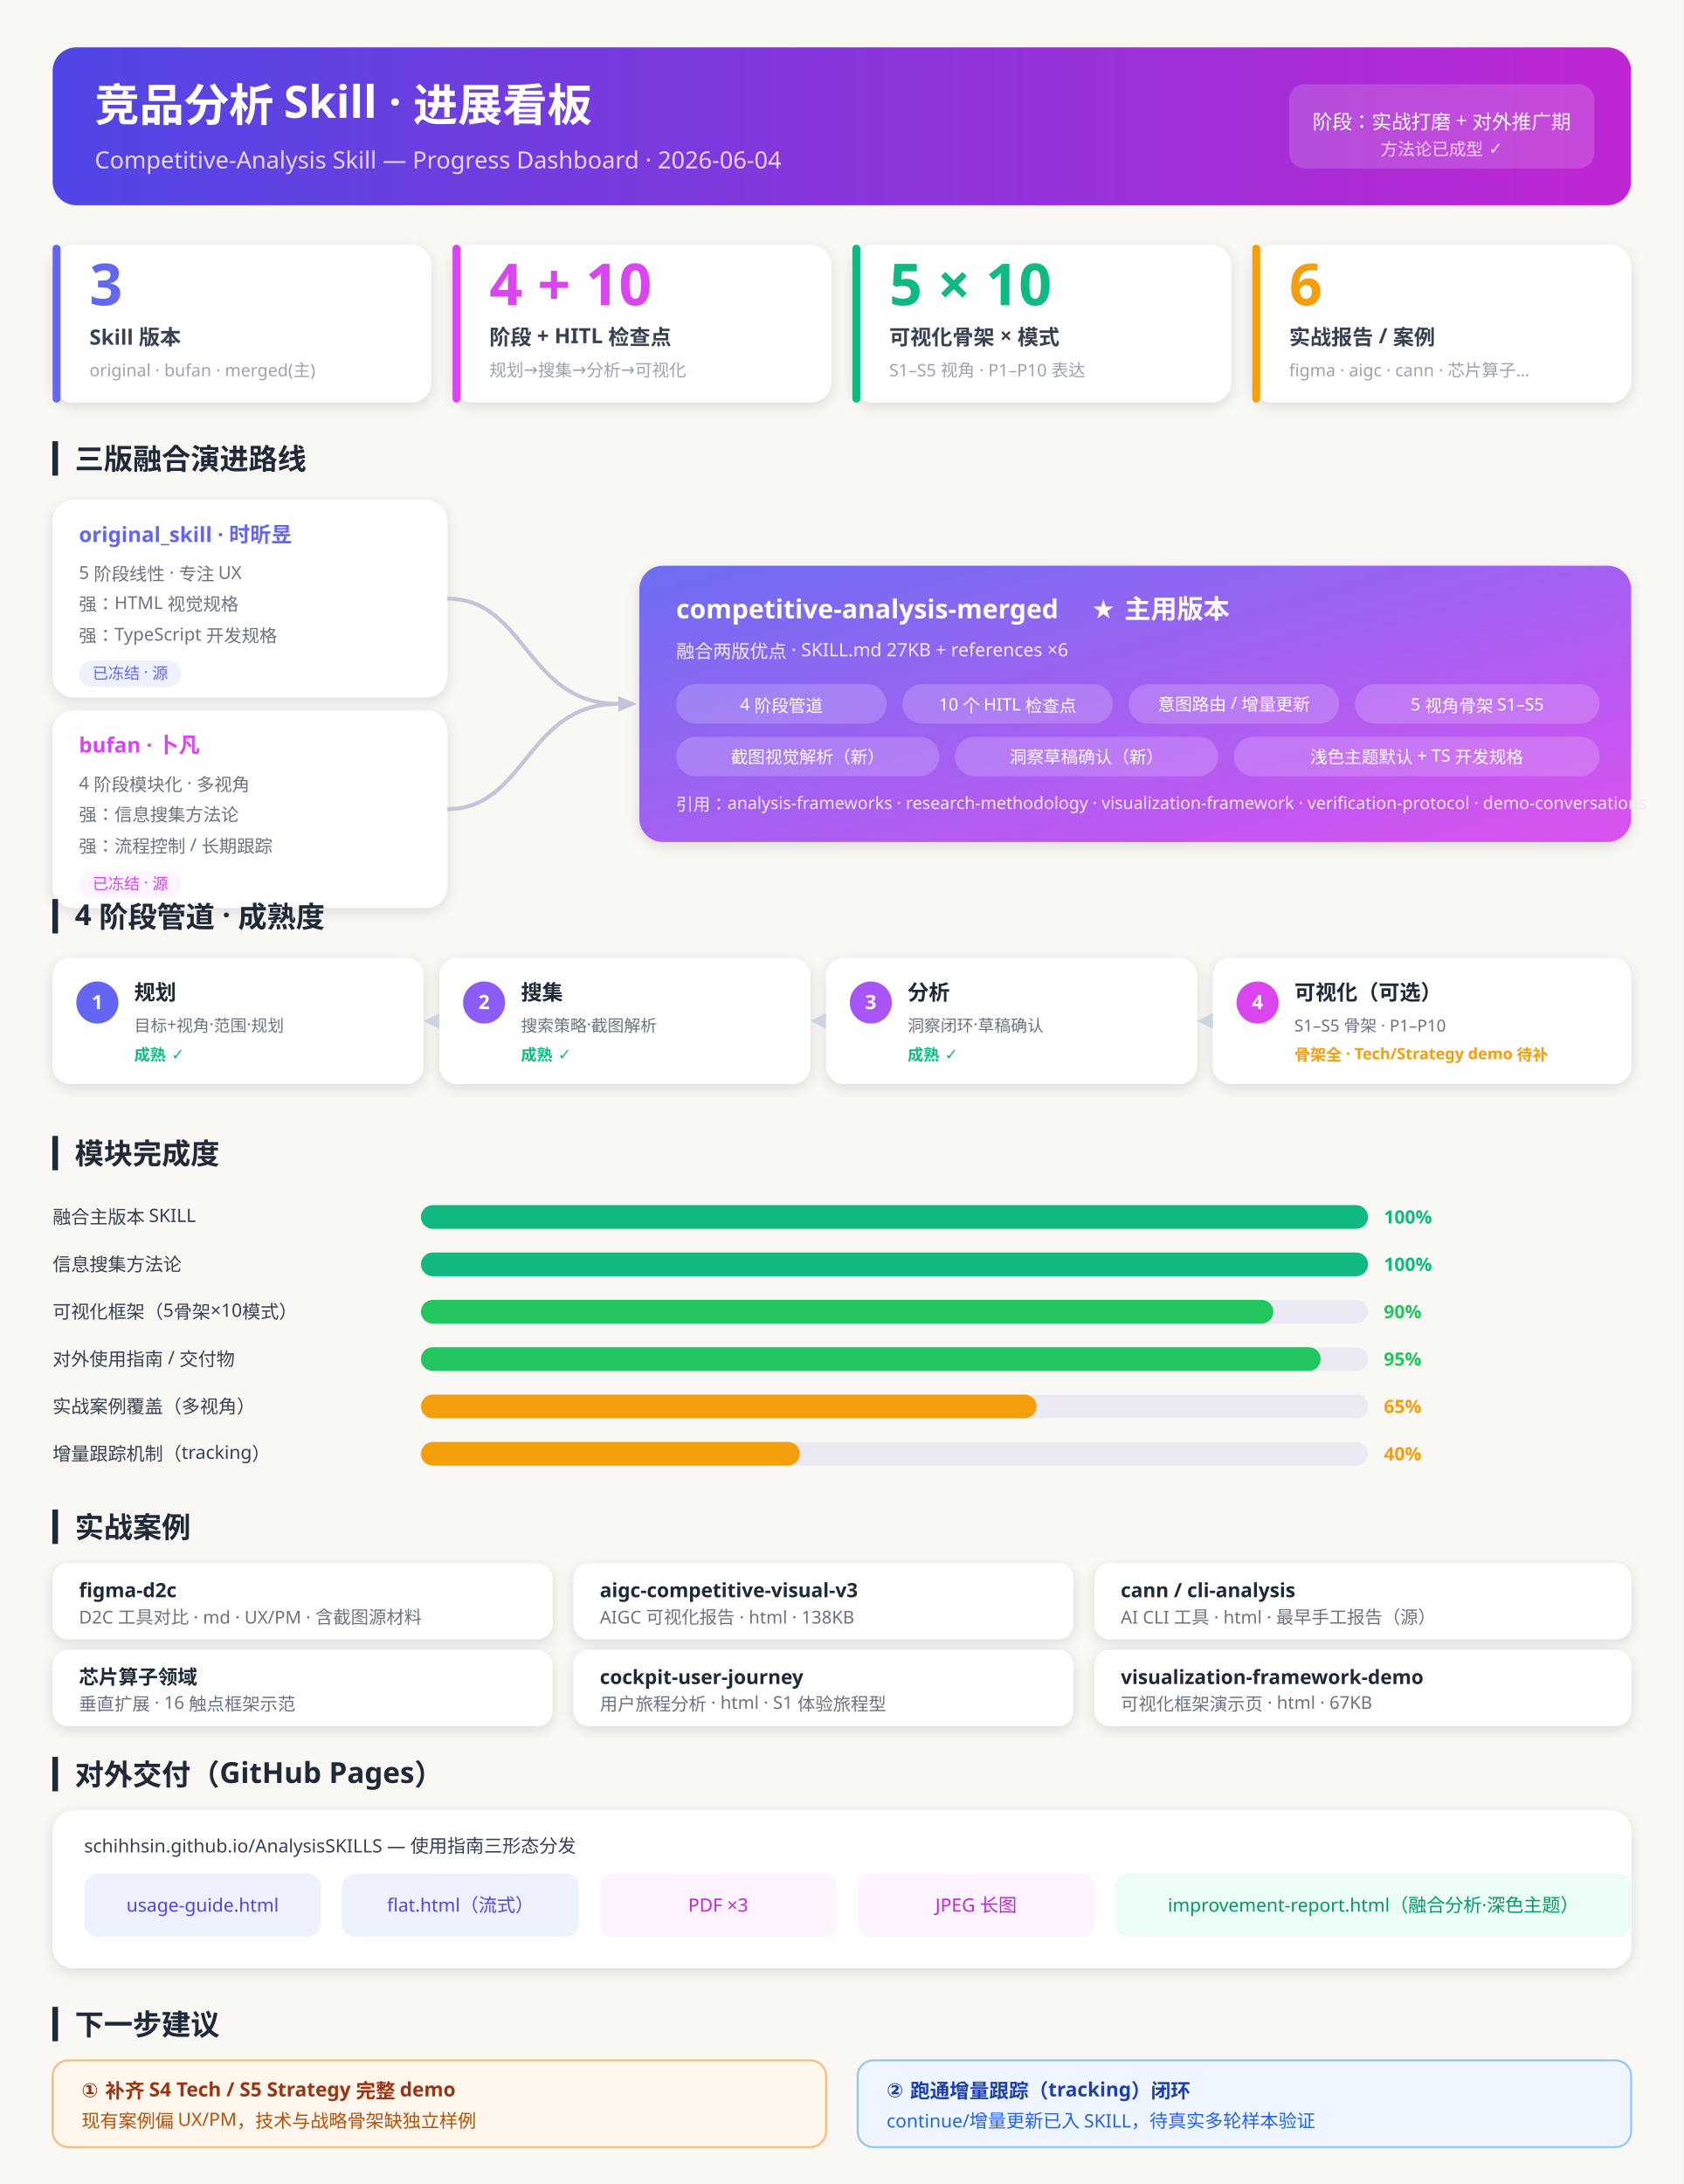
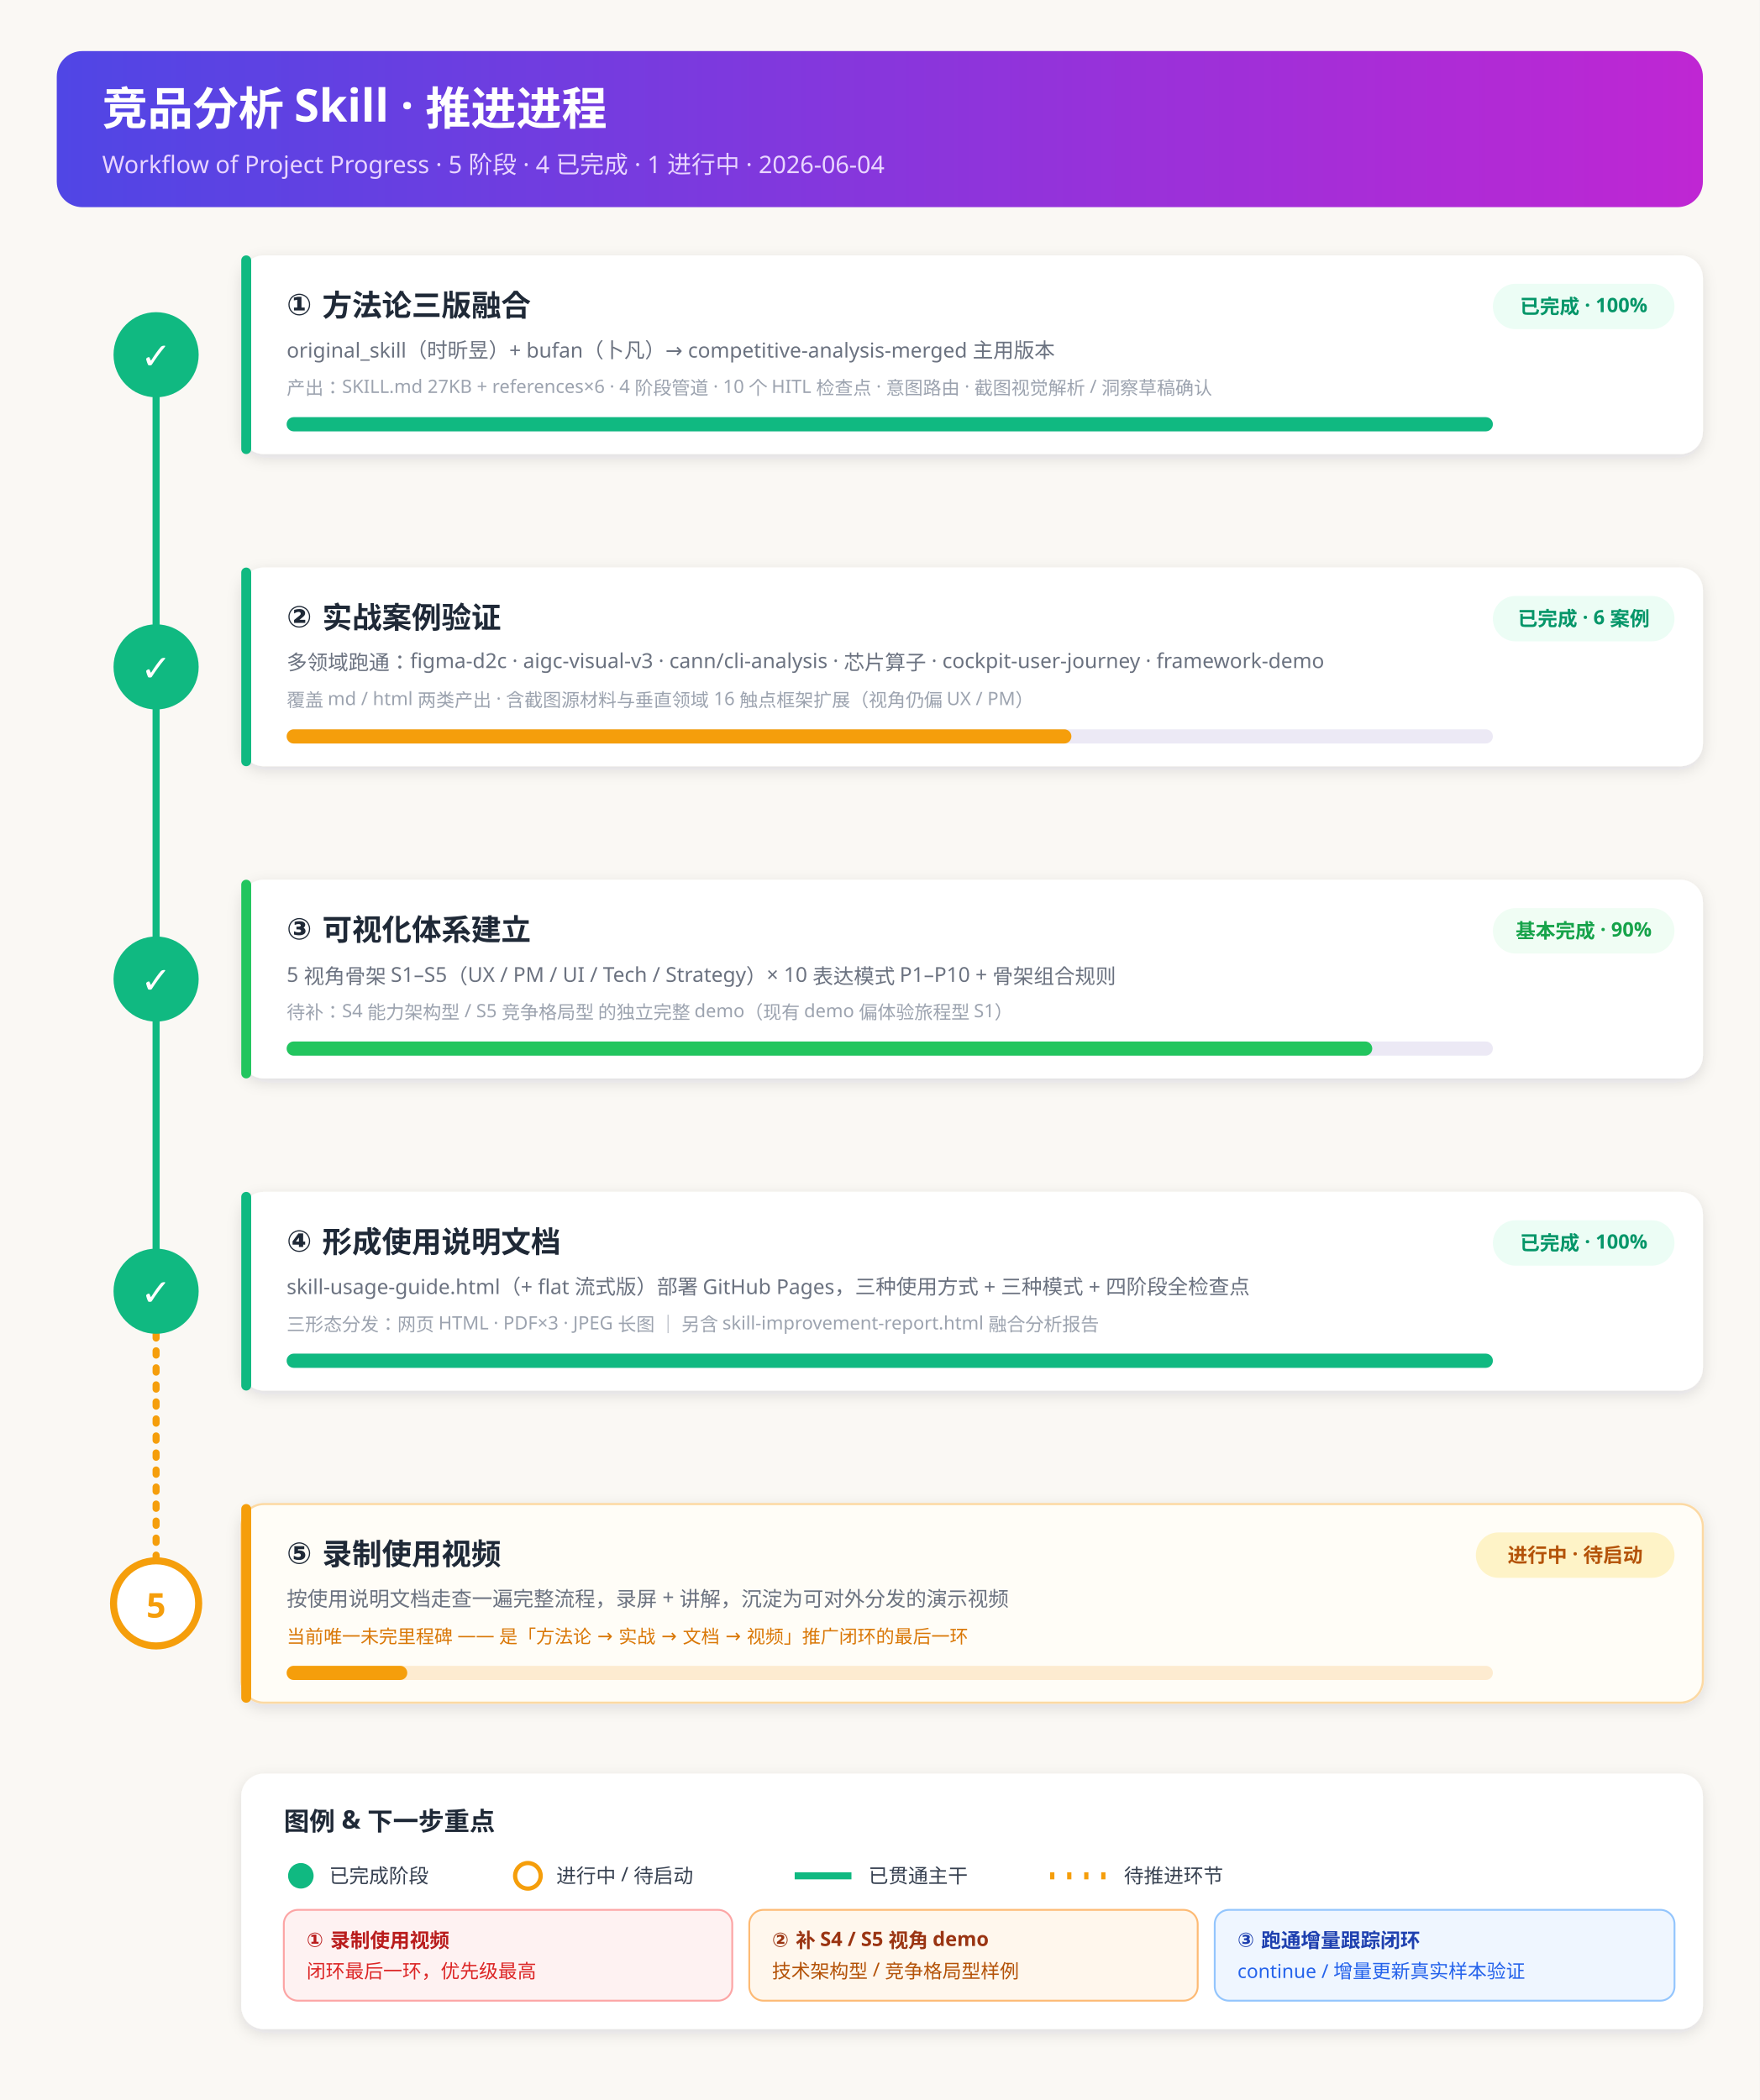
- <svg xmlns="http://www.w3.org/2000/svg" width="1280" height="1660" viewBox="0 0 1280 1660" font-family="'Segoe UI','PingFang SC','Microsoft YaHei',sans-serif">
+ <svg xmlns="http://www.w3.org/2000/svg" width="1240" height="1480" viewBox="0 0 1240 1480" font-family="'Segoe UI','PingFang SC','Microsoft YaHei',sans-serif">
  <defs>
-     <linearGradient id="brand" x1="0" y1="0" x2="1" y2="1">
-       <stop offset="0" stop-color="#6366f1" />
-       <stop offset="1" stop-color="#d946ef" />
-     </linearGradient>
    <linearGradient id="hdr" x1="0" y1="0" x2="1" y2="0">
      <stop offset="0" stop-color="#4f46e5" />
      <stop offset="1" stop-color="#c026d3" />
    </linearGradient>
-     <filter id="sh" x="-10%" y="-10%" width="120%" height="125%">
+     <filter id="sh" x="-8%" y="-8%" width="116%" height="124%">
      <feDropShadow dx="0" dy="3" stdDeviation="5" flood-color="#1f2937" flood-opacity="0.12" />
    </filter>
  </defs>
-   <rect width="1280" height="1660" fill="#faf8f4" />
-   <rect x="40" y="36" width="1200" height="120" rx="18" fill="url(#hdr)" />
-   <text x="72" y="92" fill="#ffffff" font-size="34" font-weight="700">竞品分析 Skill · 进展看板</text>
-   <text x="72" y="128" fill="#e9d5ff" font-size="18">Competitive-Analysis Skill — Progress Dashboard · 2026-06-04</text>
-   <rect x="980" y="64" width="232" height="64" rx="12" fill="#ffffff" opacity="0.16" />
-   <text x="1096" y="98" fill="#ffffff" font-size="15" text-anchor="middle">阶段：实战打磨 + 对外推广期</text>
-   <text x="1096" y="118" fill="#f5d0fe" font-size="13" text-anchor="middle">方法论已成型 ✓</text>
+   <rect width="1240" height="1480" fill="#faf8f4" />
+   <rect x="40" y="36" width="1160" height="110" rx="18" fill="url(#hdr)" />
+   <text x="72" y="88" fill="#ffffff" font-size="32" font-weight="700">竞品分析 Skill · 推进进程</text>
+   <text x="72" y="122" fill="#e9d5ff" font-size="17">Workflow of Project Progress · 5 阶段 · 4 已完成 · 1 进行中 · 2026-06-04</text>
+   <g stroke-linecap="round">
+     <line x1="110" y1="280" x2="110" y2="440" stroke="#10b981" stroke-width="5" />
+     <line x1="110" y1="500" x2="110" y2="660" stroke="#10b981" stroke-width="5" />
+     <line x1="110" y1="720" x2="110" y2="880" stroke="#10b981" stroke-width="5" />
+     <line x1="110" y1="940" x2="110" y2="1100" stroke="#f59e0b" stroke-width="5" stroke-dasharray="3 9" />
+   </g>
  <g font-family="inherit">
-     <rect x="40" y="186" width="288" height="120" rx="16" fill="#ffffff" filter="url(#sh)" />
-     <rect x="40" y="186" width="6" height="120" rx="3" fill="#6366f1" />
-     <text x="68" y="232" fill="#6366f1" font-size="44" font-weight="800">3</text>
-     <text x="68" y="262" fill="#374151" font-size="16" font-weight="600">Skill 版本</text>
-     <text x="68" y="286" fill="#9ca3af" font-size="13">original · bufan · merged(主)</text>
-     <rect x="344" y="186" width="288" height="120" rx="16" fill="#ffffff" filter="url(#sh)" />
-     <rect x="344" y="186" width="6" height="120" rx="3" fill="#d946ef" />
-     <text x="372" y="232" fill="#d946ef" font-size="44" font-weight="800">4 + 10</text>
-     <text x="372" y="262" fill="#374151" font-size="16" font-weight="600">阶段 + HITL 检查点</text>
-     <text x="372" y="286" fill="#9ca3af" font-size="13">规划→搜集→分析→可视化</text>
-     <rect x="648" y="186" width="288" height="120" rx="16" fill="#ffffff" filter="url(#sh)" />
-     <rect x="648" y="186" width="6" height="120" rx="3" fill="#10b981" />
-     <text x="676" y="232" fill="#10b981" font-size="44" font-weight="800">5 × 10</text>
-     <text x="676" y="262" fill="#374151" font-size="16" font-weight="600">可视化骨架 × 模式</text>
-     <text x="676" y="286" fill="#9ca3af" font-size="13">S1–S5 视角 · P1–P10 表达</text>
-     <rect x="952" y="186" width="288" height="120" rx="16" fill="#ffffff" filter="url(#sh)" />
-     <rect x="952" y="186" width="6" height="120" rx="3" fill="#f59e0b" />
-     <text x="980" y="232" fill="#f59e0b" font-size="44" font-weight="800">6</text>
-     <text x="980" y="262" fill="#374151" font-size="16" font-weight="600">实战报告 / 案例</text>
-     <text x="980" y="286" fill="#9ca3af" font-size="13">figma · aigc · cann · 芯片算子…</text>
+     <circle cx="110" cy="250" r="30" fill="#10b981" />
+     <text x="110" y="260" fill="#fff" font-size="26" font-weight="800" text-anchor="middle">✓</text>
+     <rect x="170" y="180" width="1030" height="140" rx="16" fill="#ffffff" filter="url(#sh)" />
+     <rect x="170" y="180" width="7" height="140" rx="3.5" fill="#10b981" />
+     <text x="202" y="222" fill="#1f2937" font-size="21" font-weight="800">① 方法论三版融合</text>
+     <rect x="1052" y="200" width="128" height="32" rx="16" fill="#ecfdf5" />
+     <text x="1116" y="221" fill="#059669" font-size="14" font-weight="700" text-anchor="middle">已完成 · 100%</text>
+     <text x="202" y="252" fill="#6b7280" font-size="14.5">original_skill（时昕昱）+ bufan（卜凡）→ competitive-analysis-merged 主用版本</text>
+     <text x="202" y="278" fill="#9ca3af" font-size="13">产出：SKILL.md 27KB + references×6 · 4 阶段管道 · 10 个 HITL 检查点 · 意图路由 · 截图视觉解析 / 洞察草稿确认</text>
+     <rect x="202" y="294" width="850" height="10" rx="5" fill="#ece9f5" />
+     <rect x="202" y="294" width="850" height="10" rx="5" fill="#10b981" />
  </g>
-   <text x="40" y="356" fill="#1f2937" font-size="22" font-weight="700">▎三版融合演进路线</text>
  <g font-family="inherit">
-     <rect x="40" y="380" width="300" height="150" rx="16" fill="#ffffff" filter="url(#sh)" />
-     <text x="60" y="412" fill="#6366f1" font-size="16" font-weight="700">original_skill · 时昕昱</text>
-     <text x="60" y="440" fill="#6b7280" font-size="13.5">5 阶段线性 · 专注 UX</text>
-     <text x="60" y="464" fill="#6b7280" font-size="13.5">强：HTML 视觉规格</text>
-     <text x="60" y="488" fill="#6b7280" font-size="13.5">强：TypeScript 开发规格</text>
-     <rect x="60" y="502" width="78" height="20" rx="10" fill="#eef2ff" />
-     <text x="99" y="516" fill="#6366f1" font-size="12" text-anchor="middle">已冻结 · 源</text>
-     <rect x="40" y="540" width="300" height="150" rx="16" fill="#ffffff" filter="url(#sh)" />
-     <text x="60" y="572" fill="#d946ef" font-size="16" font-weight="700">bufan · 卜凡</text>
-     <text x="60" y="600" fill="#6b7280" font-size="13.5">4 阶段模块化 · 多视角</text>
-     <text x="60" y="624" fill="#6b7280" font-size="13.5">强：信息搜集方法论</text>
-     <text x="60" y="648" fill="#6b7280" font-size="13.5">强：流程控制 / 长期跟踪</text>
-     <rect x="60" y="662" width="78" height="20" rx="10" fill="#fdf4ff" />
-     <text x="99" y="676" fill="#d946ef" font-size="12" text-anchor="middle">已冻结 · 源</text>
-     <path d="M340 455 C 400 455, 400 535, 470 535" stroke="#c7c2d8" stroke-width="3" fill="none" />
-     <path d="M340 615 C 400 615, 400 535, 470 535" stroke="#c7c2d8" stroke-width="3" fill="none" />
-     <polygon points="470,529 484,535 470,541" fill="#c7c2d8" />
-     <rect x="486" y="430" width="754" height="210" rx="18" fill="url(#brand)" filter="url(#sh)" />
-     <rect x="486" y="430" width="754" height="210" rx="18" fill="#ffffff" opacity="0.06" />
-     <text x="514" y="470" fill="#ffffff" font-size="20" font-weight="800">competitive-analysis-merged 　★ 主用版本</text>
-     <text x="514" y="500" fill="#f3e8ff" font-size="14">融合两版优点 · SKILL.md 27KB + references ×6</text>
-     <g font-size="13" fill="#ffffff">
-       <rect x="514" y="520" width="160" height="30" rx="15" fill="#ffffff" opacity="0.18" />
-       <text x="594" y="540" text-anchor="middle">4 阶段管道</text>
-       <rect x="686" y="520" width="160" height="30" rx="15" fill="#ffffff" opacity="0.18" />
-       <text x="766" y="540" text-anchor="middle">10 个 HITL 检查点</text>
-       <rect x="858" y="520" width="160" height="30" rx="15" fill="#ffffff" opacity="0.18" />
-       <text x="938" y="540" text-anchor="middle">意图路由 / 增量更新</text>
-       <rect x="1030" y="520" width="186" height="30" rx="15" fill="#ffffff" opacity="0.18" />
-       <text x="1123" y="540" text-anchor="middle">5 视角骨架 S1–S5</text>
-       <rect x="514" y="560" width="200" height="30" rx="15" fill="#ffffff" opacity="0.18" />
-       <text x="614" y="580" text-anchor="middle">截图视觉解析（新）</text>
-       <rect x="726" y="560" width="200" height="30" rx="15" fill="#ffffff" opacity="0.18" />
-       <text x="826" y="580" text-anchor="middle">洞察草稿确认（新）</text>
-       <rect x="938" y="560" width="278" height="30" rx="15" fill="#ffffff" opacity="0.18" />
-       <text x="1077" y="580" text-anchor="middle">浅色主题默认 + TS 开发规格</text>
-     </g>
-     <text x="514" y="616" fill="#f3e8ff" font-size="13">引用：analysis-frameworks · research-methodology · visualization-framework · verification-protocol · demo-conversations</text>
+     <circle cx="110" cy="470" r="30" fill="#10b981" />
+     <text x="110" y="480" fill="#fff" font-size="26" font-weight="800" text-anchor="middle">✓</text>
+     <rect x="170" y="400" width="1030" height="140" rx="16" fill="#ffffff" filter="url(#sh)" />
+     <rect x="170" y="400" width="7" height="140" rx="3.5" fill="#10b981" />
+     <text x="202" y="442" fill="#1f2937" font-size="21" font-weight="800">② 实战案例验证</text>
+     <rect x="1052" y="420" width="128" height="32" rx="16" fill="#ecfdf5" />
+     <text x="1116" y="441" fill="#059669" font-size="14" font-weight="700" text-anchor="middle">已完成 · 6 案例</text>
+     <text x="202" y="472" fill="#6b7280" font-size="14.5">多领域跑通：figma-d2c · aigc-visual-v3 · cann/cli-analysis · 芯片算子 · cockpit-user-journey · framework-demo</text>
+     <text x="202" y="498" fill="#9ca3af" font-size="13">覆盖 md / html 两类产出 · 含截图源材料与垂直领域 16 触点框架扩展（视角仍偏 UX / PM）</text>
+     <rect x="202" y="514" width="850" height="10" rx="5" fill="#ece9f5" />
+     <rect x="202" y="514" width="553" height="10" rx="5" fill="#f59e0b" />
  </g>
-   <text x="40" y="704" fill="#1f2937" font-size="22" font-weight="700">▎4 阶段管道 · 成熟度</text>
  <g font-family="inherit">
-     <g>
-       <rect x="40" y="728" width="282" height="96" rx="14" fill="#ffffff" filter="url(#sh)" />
-       <rect x="334" y="728" width="282" height="96" rx="14" fill="#ffffff" filter="url(#sh)" />
-       <rect x="628" y="728" width="282" height="96" rx="14" fill="#ffffff" filter="url(#sh)" />
-       <rect x="922" y="728" width="318" height="96" rx="14" fill="#ffffff" filter="url(#sh)" />
-       <circle cx="74" cy="762" r="16" fill="#6366f1" />
-       <text x="74" y="767" fill="#fff" font-size="15" font-weight="700" text-anchor="middle">1</text>
-       <text x="102" y="760" fill="#1f2937" font-size="16" font-weight="700">规划</text>
-       <text x="102" y="784" fill="#6b7280" font-size="12.5">目标+视角·范围·规划</text>
-       <text x="102" y="806" fill="#10b981" font-size="12" font-weight="600">成熟 ✓</text>
-       <circle cx="368" cy="762" r="16" fill="#8b5cf6" />
-       <text x="368" y="767" fill="#fff" font-size="15" font-weight="700" text-anchor="middle">2</text>
-       <text x="396" y="760" fill="#1f2937" font-size="16" font-weight="700">搜集</text>
-       <text x="396" y="784" fill="#6b7280" font-size="12.5">搜索策略·截图解析</text>
-       <text x="396" y="806" fill="#10b981" font-size="12" font-weight="600">成熟 ✓</text>
-       <circle cx="662" cy="762" r="16" fill="#a855f7" />
-       <text x="662" y="767" fill="#fff" font-size="15" font-weight="700" text-anchor="middle">3</text>
-       <text x="690" y="760" fill="#1f2937" font-size="16" font-weight="700">分析</text>
-       <text x="690" y="784" fill="#6b7280" font-size="12.5">洞察闭环·草稿确认</text>
-       <text x="690" y="806" fill="#10b981" font-size="12" font-weight="600">成熟 ✓</text>
-       <circle cx="956" cy="762" r="16" fill="#d946ef" />
-       <text x="956" y="767" fill="#fff" font-size="15" font-weight="700" text-anchor="middle">4</text>
-       <text x="984" y="760" fill="#1f2937" font-size="16" font-weight="700">可视化（可选）</text>
-       <text x="984" y="784" fill="#6b7280" font-size="12.5">S1–S5 骨架 · P1–P10</text>
-       <text x="984" y="806" fill="#f59e0b" font-size="12" font-weight="600">骨架全 · Tech/Strategy demo 待补</text>
-       <polygon points="322,776 334,770 334,782" fill="#cbd5e1" />
-       <polygon points="616,776 628,770 628,782" fill="#cbd5e1" />
-       <polygon points="910,776 922,770 922,782" fill="#cbd5e1" />
-     </g>
+     <circle cx="110" cy="690" r="30" fill="#10b981" />
+     <text x="110" y="700" fill="#fff" font-size="26" font-weight="800" text-anchor="middle">✓</text>
+     <rect x="170" y="620" width="1030" height="140" rx="16" fill="#ffffff" filter="url(#sh)" />
+     <rect x="170" y="620" width="7" height="140" rx="3.5" fill="#22c55e" />
+     <text x="202" y="662" fill="#1f2937" font-size="21" font-weight="800">③ 可视化体系建立</text>
+     <rect x="1052" y="640" width="128" height="32" rx="16" fill="#f0fdf4" />
+     <text x="1116" y="661" fill="#16a34a" font-size="14" font-weight="700" text-anchor="middle">基本完成 · 90%</text>
+     <text x="202" y="692" fill="#6b7280" font-size="14.5">5 视角骨架 S1–S5（UX / PM / UI / Tech / Strategy）× 10 表达模式 P1–P10 + 骨架组合规则</text>
+     <text x="202" y="718" fill="#9ca3af" font-size="13">待补：S4 能力架构型 / S5 竞争格局型 的独立完整 demo（现有 demo 偏体验旅程型 S1）</text>
+     <rect x="202" y="734" width="850" height="10" rx="5" fill="#ece9f5" />
+     <rect x="202" y="734" width="765" height="10" rx="5" fill="#22c55e" />
  </g>
-   <text x="40" y="884" fill="#1f2937" font-size="22" font-weight="700">▎模块完成度</text>
+   <g font-family="inherit">
+     <circle cx="110" cy="910" r="30" fill="#10b981" />
+     <text x="110" y="920" fill="#fff" font-size="26" font-weight="800" text-anchor="middle">✓</text>
+     <rect x="170" y="840" width="1030" height="140" rx="16" fill="#ffffff" filter="url(#sh)" />
+     <rect x="170" y="840" width="7" height="140" rx="3.5" fill="#10b981" />
+     <text x="202" y="882" fill="#1f2937" font-size="21" font-weight="800">④ 形成使用说明文档</text>
+     <rect x="1052" y="860" width="128" height="32" rx="16" fill="#ecfdf5" />
+     <text x="1116" y="881" fill="#059669" font-size="14" font-weight="700" text-anchor="middle">已完成 · 100%</text>
+     <text x="202" y="912" fill="#6b7280" font-size="14.5">skill-usage-guide.html（+ flat 流式版）部署 GitHub Pages，三种使用方式 + 三种模式 + 四阶段全检查点</text>
+     <text x="202" y="938" fill="#9ca3af" font-size="13">三形态分发：网页 HTML · PDF×3 · JPEG 长图 ｜ 另含 skill-improvement-report.html 融合分析报告</text>
+     <rect x="202" y="954" width="850" height="10" rx="5" fill="#ece9f5" />
+     <rect x="202" y="954" width="850" height="10" rx="5" fill="#10b981" />
+   </g>
+   <g font-family="inherit">
+     <circle cx="110" cy="1130" r="30" fill="#ffffff" stroke="#f59e0b" stroke-width="5" />
+     <text x="110" y="1140" fill="#f59e0b" font-size="24" font-weight="800" text-anchor="middle">5</text>
+     <rect x="170" y="1060" width="1030" height="140" rx="16" fill="#fffdf7" stroke="#fcd9a3" stroke-width="1.5" filter="url(#sh)" />
+     <rect x="170" y="1060" width="7" height="140" rx="3.5" fill="#f59e0b" />
+     <text x="202" y="1102" fill="#1f2937" font-size="21" font-weight="800">⑤ 录制使用视频</text>
+     <rect x="1040" y="1080" width="140" height="32" rx="16" fill="#fef3c7" />
+     <text x="1110" y="1101" fill="#b45309" font-size="14" font-weight="700" text-anchor="middle">进行中 · 待启动</text>
+     <text x="202" y="1132" fill="#6b7280" font-size="14.5">按使用说明文档走查一遍完整流程，录屏 + 讲解，沉淀为可对外分发的演示视频</text>
+     <text x="202" y="1158" fill="#d97706" font-size="13">当前唯一未完里程碑 —— 是「方法论 → 实战 → 文档 → 视频」推广闭环的最后一环</text>
+     <rect x="202" y="1174" width="850" height="10" rx="5" fill="#fdebd0" />
+     <rect x="202" y="1174" width="85" height="10" rx="5" fill="#f59e0b" />
+   </g>
+   <rect x="170" y="1250" width="1030" height="180" rx="16" fill="#ffffff" filter="url(#sh)" />
+   <text x="200" y="1290" fill="#1f2937" font-size="18" font-weight="700">图例 &amp; 下一步重点</text>
  <g font-family="inherit" font-size="14">
-     <g>
-       <text x="40" y="930" fill="#374151">融合主版本 SKILL</text>
-       <rect x="320" y="916" width="720" height="18" rx="9" fill="#ece9f5" />
-       <rect x="320" y="916" width="720" height="18" rx="9" fill="#10b981" />
-       <text x="1052" y="930" fill="#10b981" font-weight="700">100%</text>
-     </g>
-     <g>
-       <text x="40" y="966" fill="#374151">信息搜集方法论</text>
-       <rect x="320" y="952" width="720" height="18" rx="9" fill="#ece9f5" />
-       <rect x="320" y="952" width="720" height="18" rx="9" fill="#10b981" />
-       <text x="1052" y="966" fill="#10b981" font-weight="700">100%</text>
-     </g>
-     <g>
-       <text x="40" y="1002" fill="#374151">可视化框架（5骨架×10模式）</text>
-       <rect x="320" y="988" width="720" height="18" rx="9" fill="#ece9f5" />
-       <rect x="320" y="988" width="648" height="18" rx="9" fill="#22c55e" />
-       <text x="1052" y="1002" fill="#22c55e" font-weight="700">90%</text>
-     </g>
-     <g>
-       <text x="40" y="1038" fill="#374151">对外使用指南 / 交付物</text>
-       <rect x="320" y="1024" width="720" height="18" rx="9" fill="#ece9f5" />
-       <rect x="320" y="1024" width="684" height="18" rx="9" fill="#22c55e" />
-       <text x="1052" y="1038" fill="#22c55e" font-weight="700">95%</text>
-     </g>
-     <g>
-       <text x="40" y="1074" fill="#374151">实战案例覆盖（多视角）</text>
-       <rect x="320" y="1060" width="720" height="18" rx="9" fill="#ece9f5" />
-       <rect x="320" y="1060" width="468" height="18" rx="9" fill="#f59e0b" />
-       <text x="1052" y="1074" fill="#f59e0b" font-weight="700">65%</text>
-     </g>
-     <g>
-       <text x="40" y="1110" fill="#374151">增量跟踪机制（tracking）</text>
-       <rect x="320" y="1096" width="720" height="18" rx="9" fill="#ece9f5" />
-       <rect x="320" y="1096" width="288" height="18" rx="9" fill="#f59e0b" />
-       <text x="1052" y="1110" fill="#f59e0b" font-weight="700">40%</text>
-     </g>
+     <circle cx="212" cy="1322" r="9" fill="#10b981" />
+     <text x="232" y="1327" fill="#374151">已完成阶段</text>
+     <circle cx="372" cy="1322" r="9" fill="#ffffff" stroke="#f59e0b" stroke-width="3" />
+     <text x="392" y="1327" fill="#374151">进行中 / 待启动</text>
+     <line x1="560" y1="1322" x2="600" y2="1322" stroke="#10b981" stroke-width="5" />
+     <text x="612" y="1327" fill="#374151">已贯通主干</text>
+     <line x1="740" y1="1322" x2="780" y2="1322" stroke="#f59e0b" stroke-width="5" stroke-dasharray="3 9" />
+     <text x="792" y="1327" fill="#374151">待推进环节</text>
  </g>
-   <text x="40" y="1168" fill="#1f2937" font-size="22" font-weight="700">▎实战案例</text>
  <g font-family="inherit" font-size="13.5">
-     <rect x="40" y="1188" width="380" height="58" rx="12" fill="#ffffff" filter="url(#sh)" />
-     <text x="60" y="1214" fill="#1f2937" font-size="15" font-weight="700">figma-d2c</text>
-     <text x="60" y="1234" fill="#6b7280">D2C 工具对比 · md · UX/PM · 含截图源材料</text>
-     <rect x="436" y="1188" width="380" height="58" rx="12" fill="#ffffff" filter="url(#sh)" />
-     <text x="456" y="1214" fill="#1f2937" font-size="15" font-weight="700">aigc-competitive-visual-v3</text>
-     <text x="456" y="1234" fill="#6b7280">AIGC 可视化报告 · html · 138KB</text>
-     <rect x="832" y="1188" width="408" height="58" rx="12" fill="#ffffff" filter="url(#sh)" />
-     <text x="852" y="1214" fill="#1f2937" font-size="15" font-weight="700">cann / cli-analysis</text>
-     <text x="852" y="1234" fill="#6b7280">AI CLI 工具 · html · 最早手工报告（源）</text>
-     <rect x="40" y="1254" width="380" height="58" rx="12" fill="#ffffff" filter="url(#sh)" />
-     <text x="60" y="1280" fill="#1f2937" font-size="15" font-weight="700">芯片算子领域</text>
-     <text x="60" y="1300" fill="#6b7280">垂直扩展 · 16 触点框架示范</text>
-     <rect x="436" y="1254" width="380" height="58" rx="12" fill="#ffffff" filter="url(#sh)" />
-     <text x="456" y="1280" fill="#1f2937" font-size="15" font-weight="700">cockpit-user-journey</text>
-     <text x="456" y="1300" fill="#6b7280">用户旅程分析 · html · S1 体验旅程型</text>
-     <rect x="832" y="1254" width="408" height="58" rx="12" fill="#ffffff" filter="url(#sh)" />
-     <text x="852" y="1280" fill="#1f2937" font-size="15" font-weight="700">visualization-framework-demo</text>
-     <text x="852" y="1300" fill="#6b7280">可视化框架演示页 · html · 67KB</text>
-   </g>
-   <text x="40" y="1356" fill="#1f2937" font-size="22" font-weight="700">▎对外交付（GitHub Pages）</text>
-   <g font-family="inherit" font-size="13.5">
-     <rect x="40" y="1376" width="1200" height="120" rx="16" fill="#ffffff" filter="url(#sh)" />
-     <text x="64" y="1408" fill="#374151" font-size="14">schihhsin.github.io/AnalysisSKILLS — 使用指南三形态分发</text>
-     <g>
-       <rect x="64" y="1424" width="180" height="48" rx="10" fill="#eef2ff" />
-       <text x="154" y="1453" fill="#4f46e5" font-size="14" text-anchor="middle">usage-guide.html</text>
-       <rect x="260" y="1424" width="180" height="48" rx="10" fill="#eef2ff" />
-       <text x="350" y="1453" fill="#4f46e5" font-size="14" text-anchor="middle">flat.html（流式）</text>
-       <rect x="456" y="1424" width="180" height="48" rx="10" fill="#fdf4ff" />
-       <text x="546" y="1453" fill="#c026d3" font-size="14" text-anchor="middle">PDF ×3</text>
-       <rect x="652" y="1424" width="180" height="48" rx="10" fill="#fdf4ff" />
-       <text x="742" y="1453" fill="#c026d3" font-size="14" text-anchor="middle">JPEG 长图</text>
-       <rect x="848" y="1424" width="392" height="48" rx="10" fill="#ecfdf5" />
-       <text x="1044" y="1453" fill="#059669" font-size="14" text-anchor="middle">improvement-report.html（融合分析·深色主题）</text>
-     </g>
-   </g>
-   <text x="40" y="1546" fill="#1f2937" font-size="22" font-weight="700">▎下一步建议</text>
-   <g font-family="inherit" font-size="14">
-     <rect x="40" y="1566" width="588" height="66" rx="12" fill="#fff7ed" stroke="#fdba74" stroke-width="1.5" />
-     <text x="62" y="1594" fill="#9a3412" font-size="15" font-weight="700">① 补齐 S4 Tech / S5 Strategy 完整 demo</text>
-     <text x="62" y="1617" fill="#b45309">现有案例偏 UX/PM，技术与战略骨架缺独立样例</text>
-     <rect x="652" y="1566" width="588" height="66" rx="12" fill="#eff6ff" stroke="#93c5fd" stroke-width="1.5" />
-     <text x="674" y="1594" fill="#1e40af" font-size="15" font-weight="700">② 跑通增量跟踪（tracking）闭环</text>
-     <text x="674" y="1617" fill="#2563eb">continue/增量更新已入 SKILL，待真实多轮样本验证</text>
+     <rect x="200" y="1346" width="316" height="64" rx="10" fill="#fef2f2" stroke="#fca5a5" stroke-width="1.3" />
+     <text x="216" y="1372" fill="#b91c1c" font-size="14" font-weight="700">① 录制使用视频</text>
+     <text x="216" y="1394" fill="#dc2626">闭环最后一环，优先级最高</text>
+     <rect x="528" y="1346" width="316" height="64" rx="10" fill="#fff7ed" stroke="#fdba74" stroke-width="1.3" />
+     <text x="544" y="1372" fill="#9a3412" font-size="14" font-weight="700">② 补 S4 / S5 视角 demo</text>
+     <text x="544" y="1394" fill="#b45309">技术架构型 / 竞争格局型样例</text>
+     <rect x="856" y="1346" width="324" height="64" rx="10" fill="#eff6ff" stroke="#93c5fd" stroke-width="1.3" />
+     <text x="872" y="1372" fill="#1e40af" font-size="14" font-weight="700">③ 跑通增量跟踪闭环</text>
+     <text x="872" y="1394" fill="#2563eb">continue / 增量更新真实样本验证</text>
  </g>
</svg>
